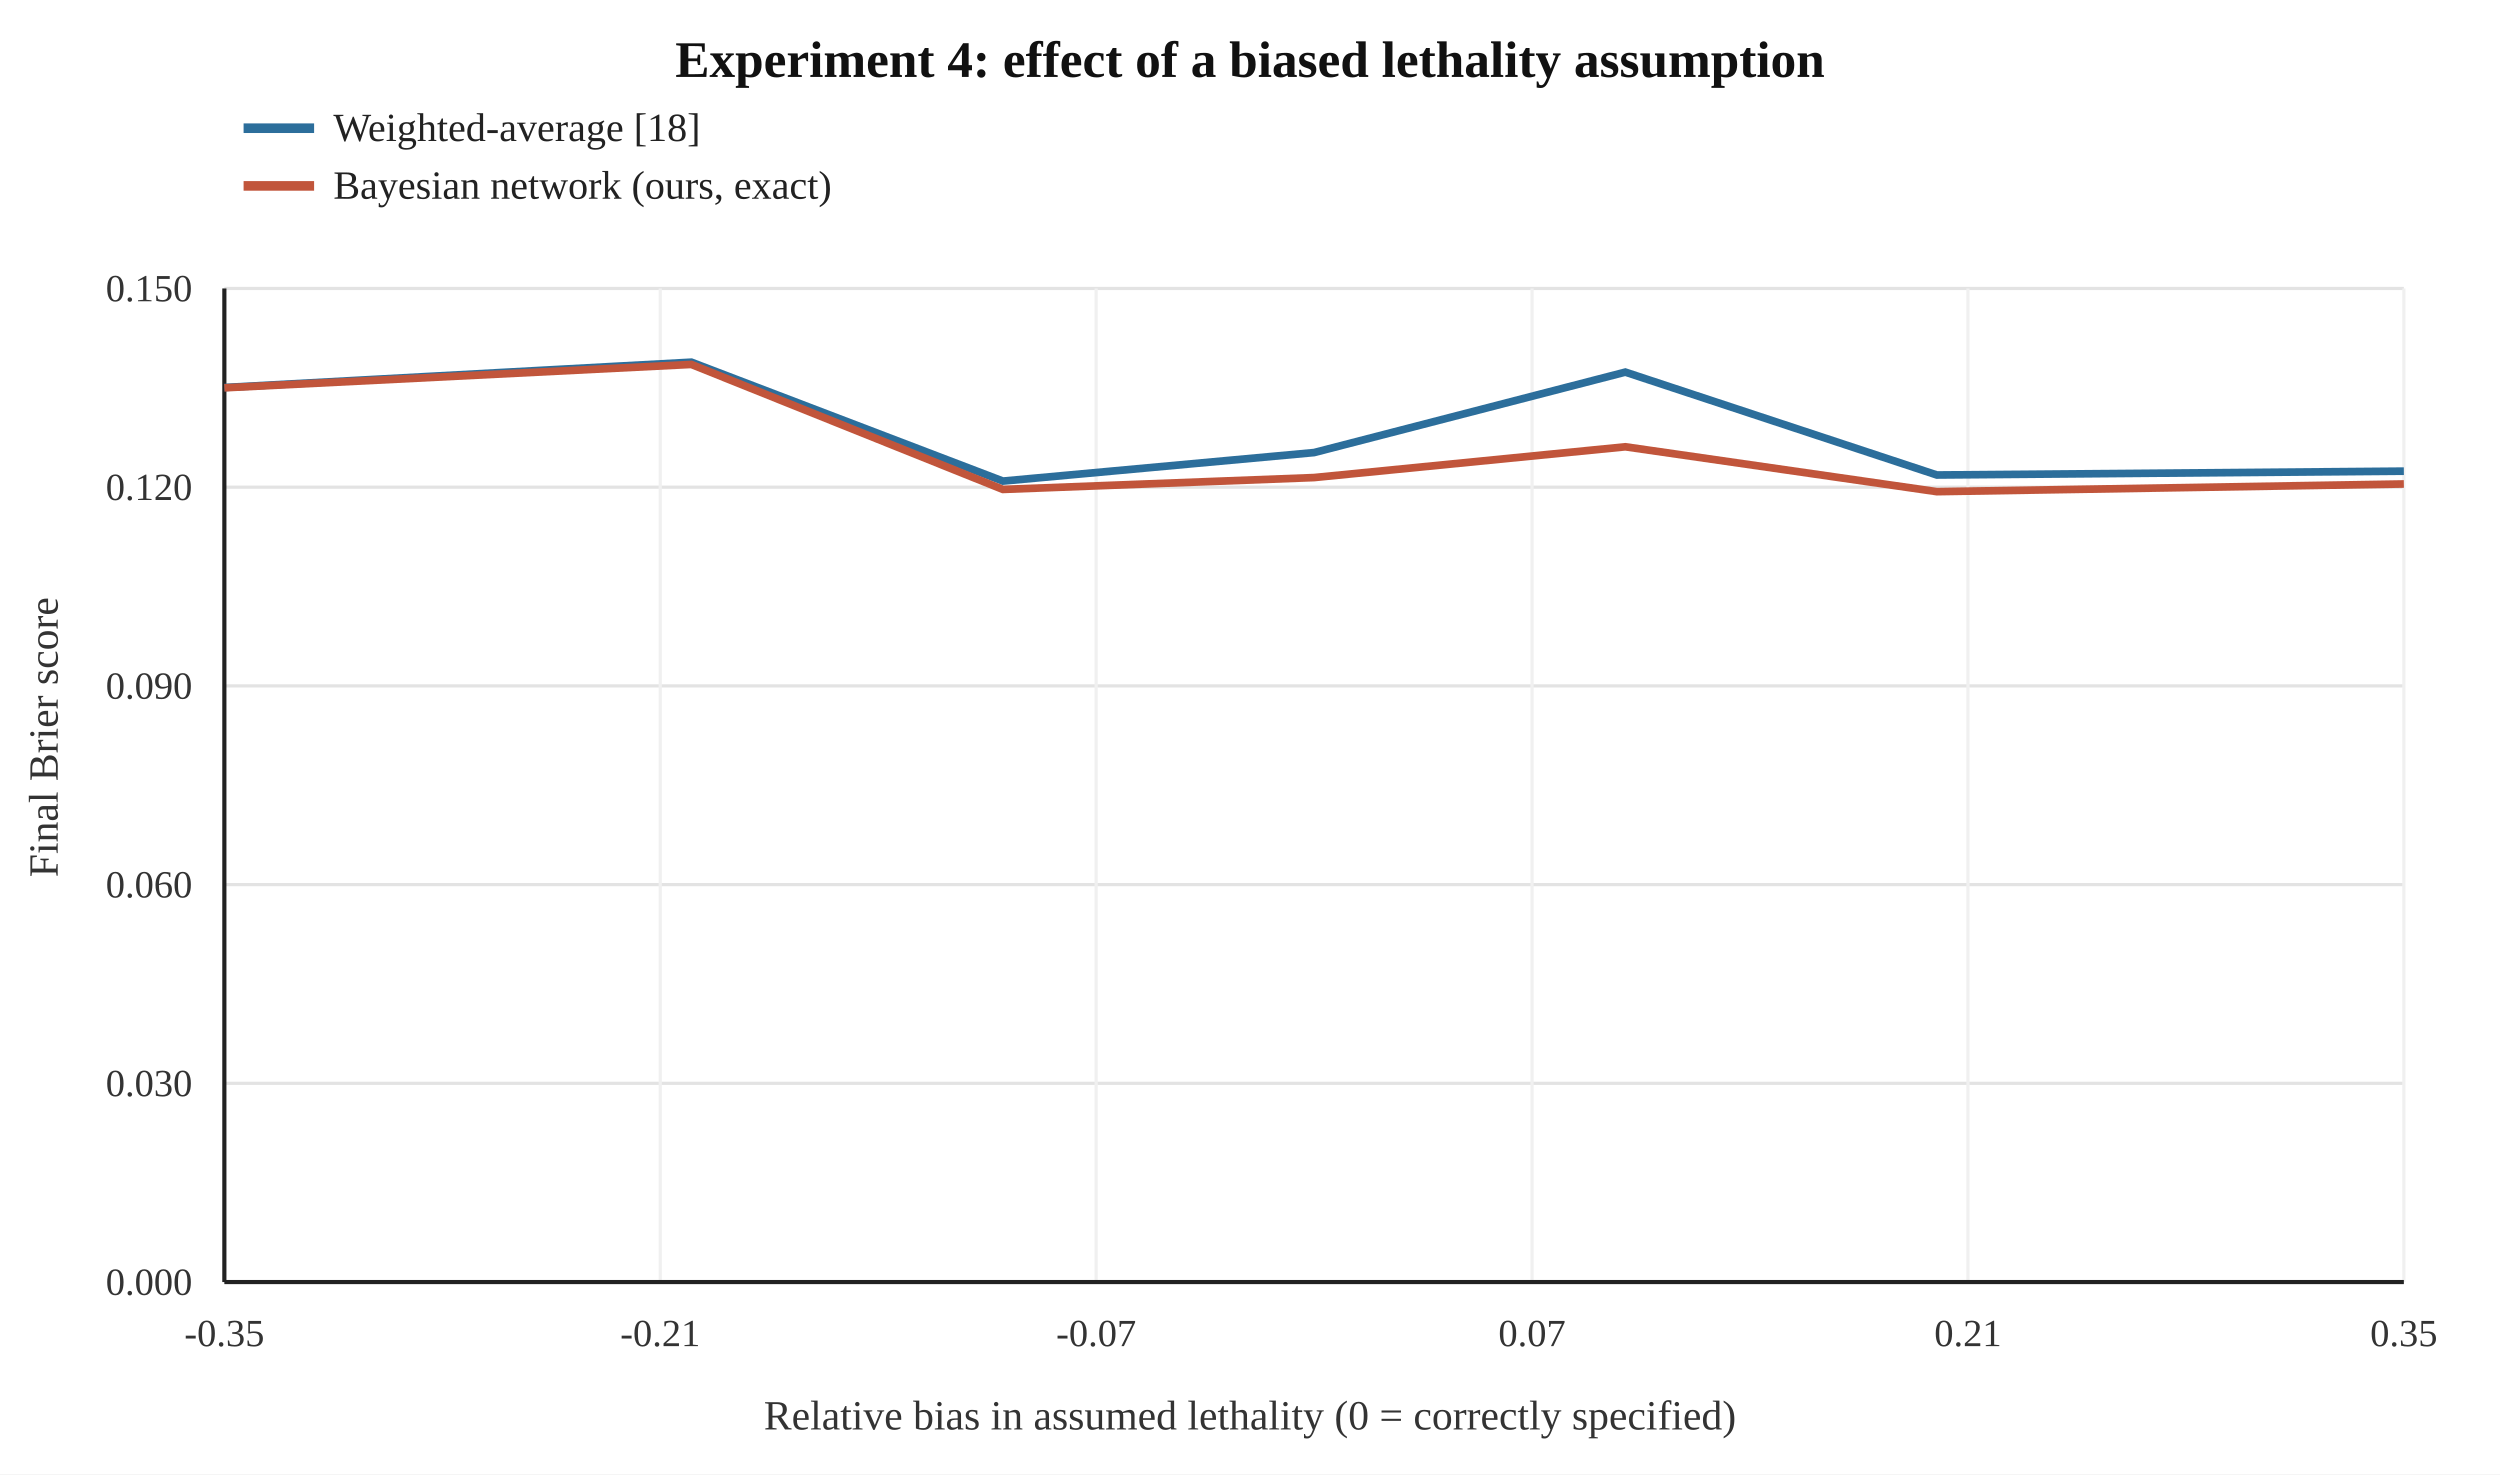
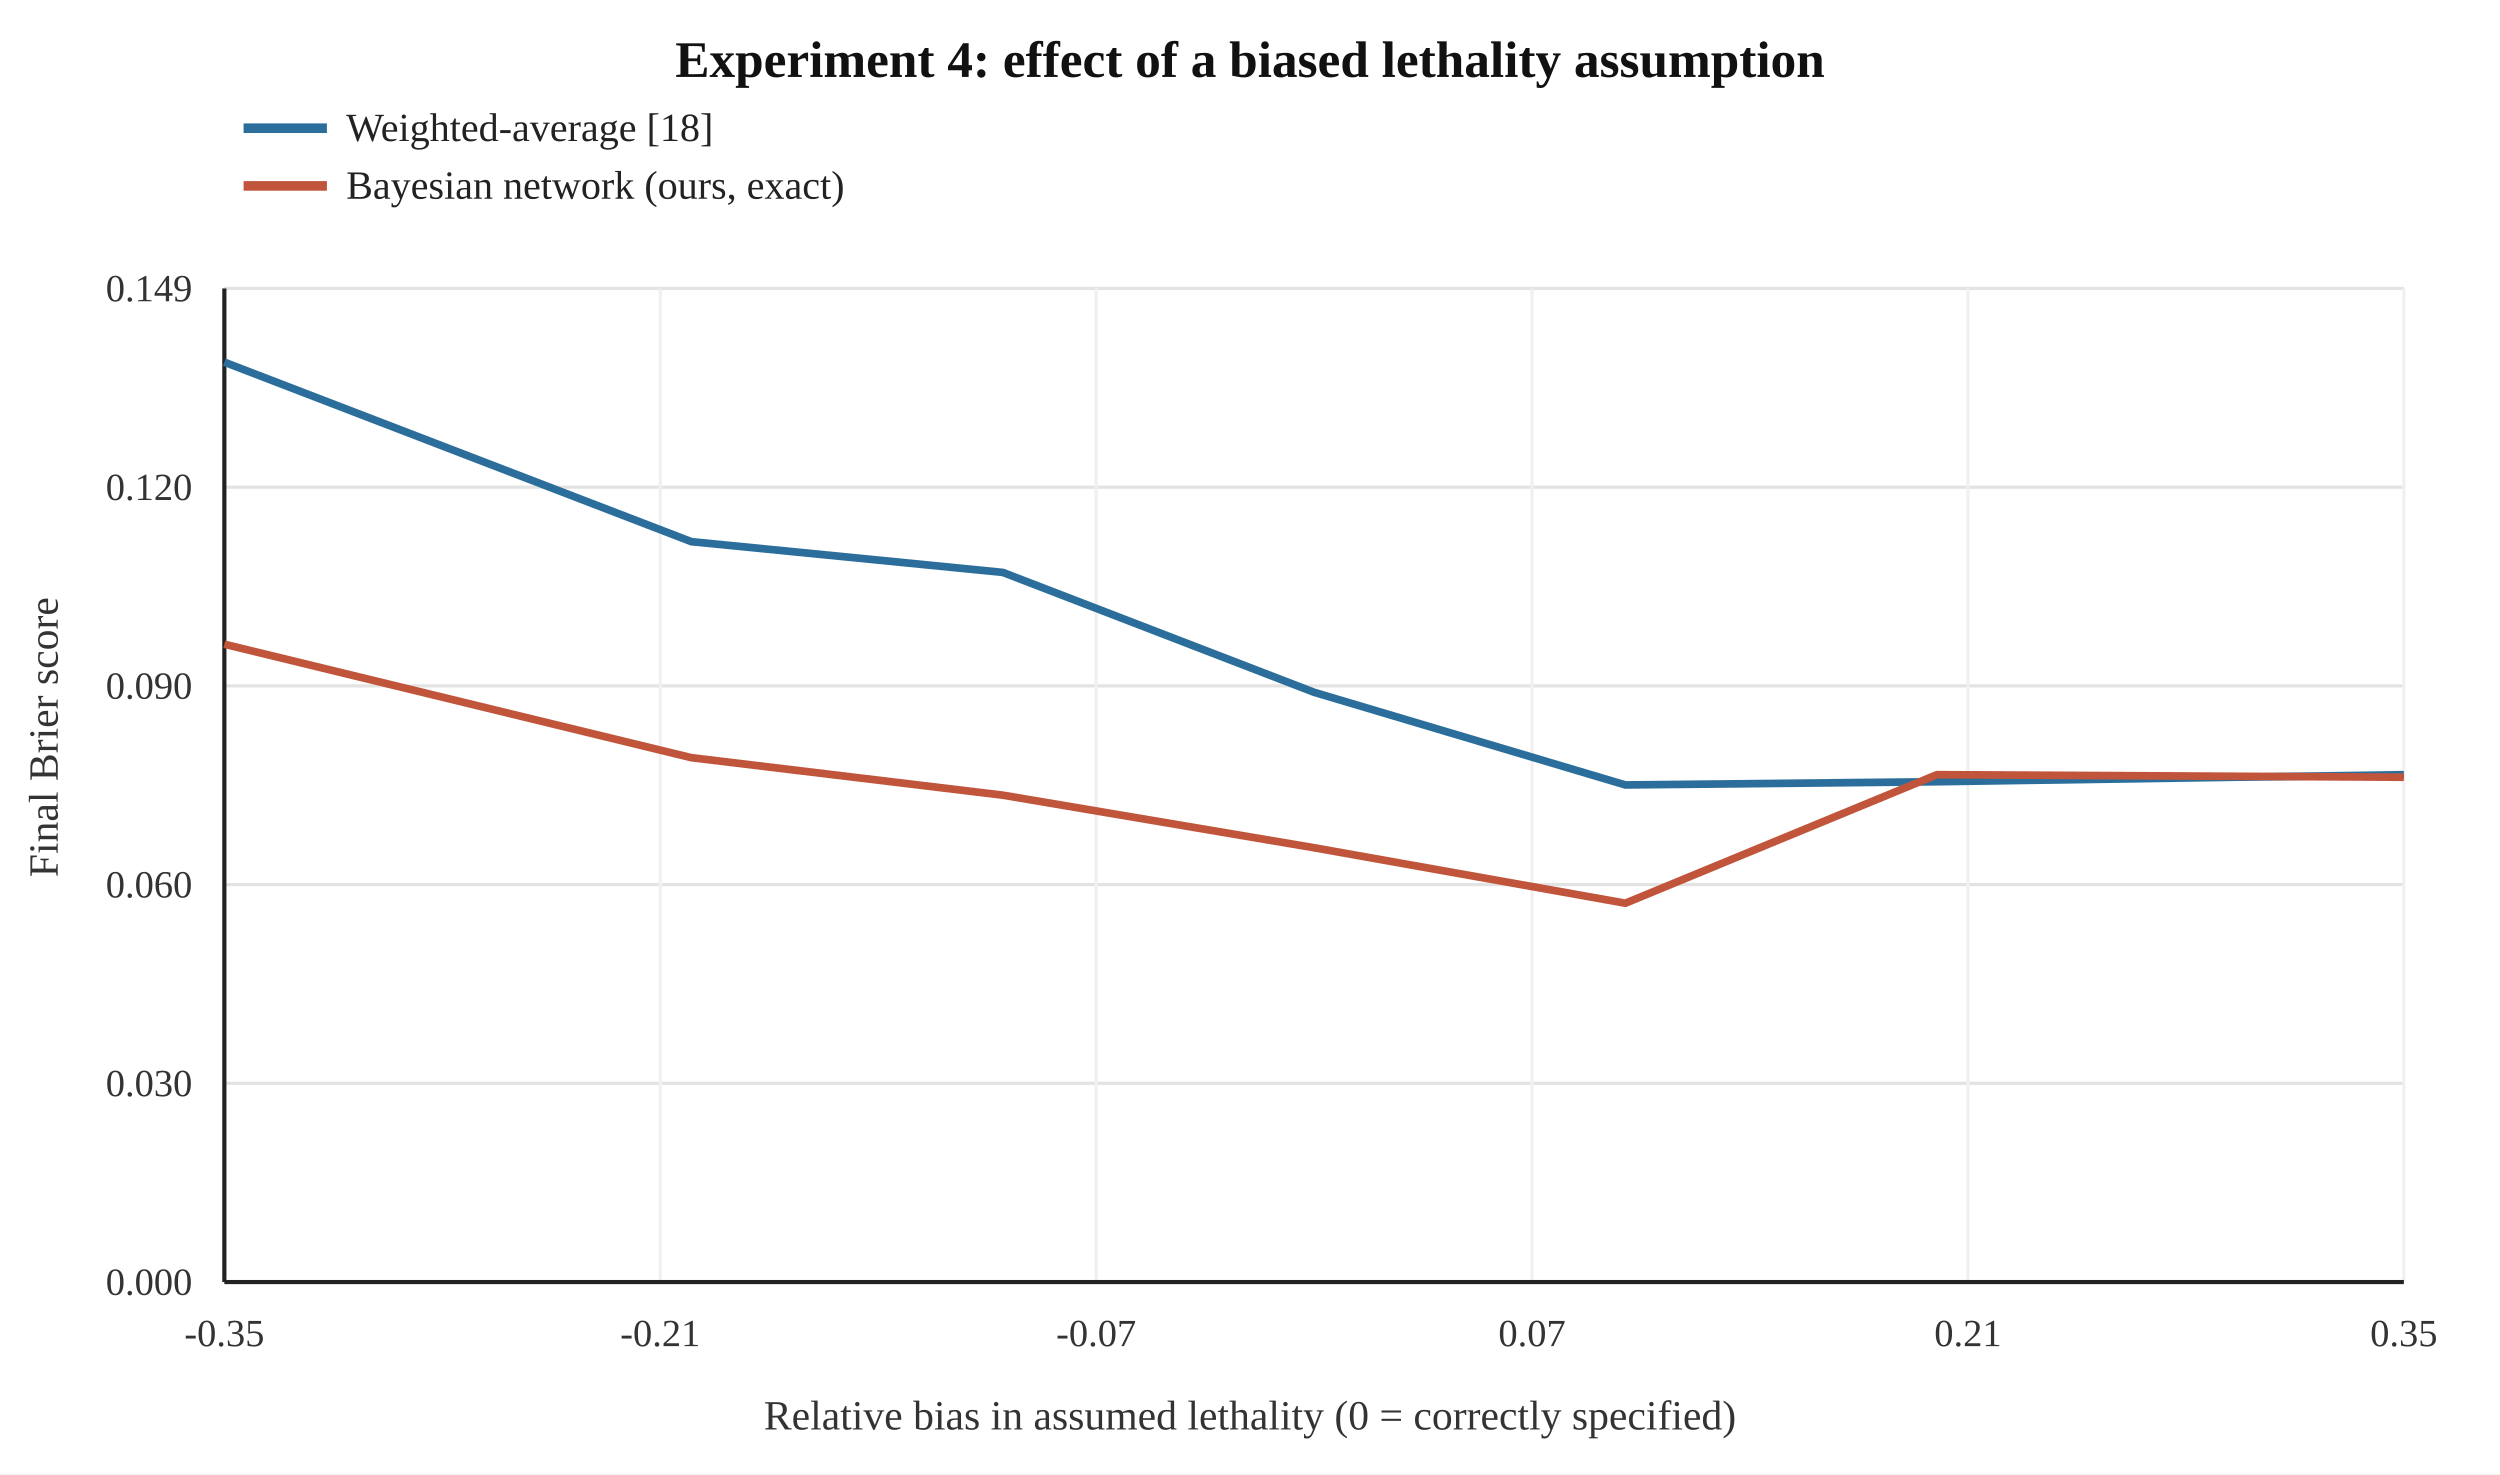
<svg xmlns="http://www.w3.org/2000/svg" width="780" height="460" viewBox="0 0 780 460" font-family="Georgia, 'Times New Roman', serif">
  <rect x="0" y="0" width="780" height="460" fill="#ffffff" />
  <line x1="70" y1="400.0" x2="750" y2="400.0" stroke="#e3e3e3" stroke-width="1" />
  <text x="60" y="404.0" font-size="12" fill="#333" text-anchor="end">0.000</text>
  <line x1="70" y1="338.0" x2="750" y2="338.0" stroke="#e3e3e3" stroke-width="1" />
  <text x="60" y="342.0" font-size="12" fill="#333" text-anchor="end">0.030</text>
  <line x1="70" y1="276.0" x2="750" y2="276.0" stroke="#e3e3e3" stroke-width="1" />
  <text x="60" y="280.0" font-size="12" fill="#333" text-anchor="end">0.060</text>
  <line x1="70" y1="214.0" x2="750" y2="214.0" stroke="#e3e3e3" stroke-width="1" />
  <text x="60" y="218.0" font-size="12" fill="#333" text-anchor="end">0.090</text>
  <line x1="70" y1="152.0" x2="750" y2="152.0" stroke="#e3e3e3" stroke-width="1" />
  <text x="60" y="156.0" font-size="12" fill="#333" text-anchor="end">0.120</text>
  <line x1="70" y1="90.0" x2="750" y2="90.0" stroke="#e3e3e3" stroke-width="1" />
-   <text x="60" y="94.0" font-size="12" fill="#333" text-anchor="end">0.150</text>
+   <text x="60" y="94.0" font-size="12" fill="#333" text-anchor="end">0.149</text>
  <line x1="70.0" y1="90" x2="70.0" y2="400" stroke="#f0f0f0" stroke-width="1" />
  <text x="70.0" y="420" font-size="12" fill="#333" text-anchor="middle">-0.35</text>
  <line x1="206.0" y1="90" x2="206.0" y2="400" stroke="#f0f0f0" stroke-width="1" />
  <text x="206.0" y="420" font-size="12" fill="#333" text-anchor="middle">-0.21</text>
  <line x1="342.0" y1="90" x2="342.0" y2="400" stroke="#f0f0f0" stroke-width="1" />
  <text x="342.0" y="420" font-size="12" fill="#333" text-anchor="middle">-0.07</text>
  <line x1="478.0" y1="90" x2="478.0" y2="400" stroke="#f0f0f0" stroke-width="1" />
  <text x="478.0" y="420" font-size="12" fill="#333" text-anchor="middle">0.07</text>
  <line x1="614.0" y1="90" x2="614.0" y2="400" stroke="#f0f0f0" stroke-width="1" />
  <text x="614.0" y="420" font-size="12" fill="#333" text-anchor="middle">0.21</text>
  <line x1="750.0" y1="90" x2="750.0" y2="400" stroke="#f0f0f0" stroke-width="1" />
  <text x="750.0" y="420" font-size="12" fill="#333" text-anchor="middle">0.35</text>
  <line x1="70" y1="90" x2="70" y2="400" stroke="#222" stroke-width="1.3" />
  <line x1="70" y1="400" x2="750" y2="400" stroke="#222" stroke-width="1.3" />
-   <polyline points="70.0,120.9 215.7,113.0 312.9,150.1 410.0,141.2 507.1,116.1 604.3,148.2 750.0,147.0" fill="none" stroke="#2C6E9B" stroke-width="2.4" />
-   <polyline points="70.0,121.0 215.7,113.7 312.9,152.7 410.0,149.0 507.1,139.4 604.3,153.4 750.0,151.0" fill="none" stroke="#C1553B" stroke-width="2.4" />
-   <line x1="76" y1="40" x2="98" y2="40" stroke="#2C6E9B" stroke-width="3" />
-   <text x="104" y="44" font-size="12.5" fill="#222">Weighted-average [18]</text>
-   <line x1="76" y1="58" x2="98" y2="58" stroke="#C1553B" stroke-width="3" />
-   <text x="104" y="62" font-size="12.5" fill="#222">Bayesian network (ours, exact)</text>
+   <polyline points="70.0,113.0 215.7,169.0 312.9,178.6 410.0,216.0 507.1,244.9 604.3,243.9 750.0,241.7" fill="none" stroke="#2C6E9B" stroke-width="2.4" />
+   <polyline points="70.0,201.0 215.7,236.4 312.9,248.1 410.0,264.5 507.1,281.8 604.3,241.7 750.0,242.5" fill="none" stroke="#C1553B" stroke-width="2.4" />
+   <line x1="76" y1="40" x2="102" y2="40" stroke="#2C6E9B" stroke-width="3" />
+   <text x="108" y="44" font-size="12.5" fill="#222">Weighted-average [18]</text>
+   <line x1="76" y1="58" x2="102" y2="58" stroke="#C1553B" stroke-width="3" />
+   <text x="108" y="62" font-size="12.5" fill="#222">Bayesian network (ours, exact)</text>
  <text x="390.0" y="24" font-size="16" fill="#111" text-anchor="middle" font-weight="bold">Experiment 4: effect of a biased lethality assumption</text>
  <text x="390.0" y="446" font-size="13" fill="#333" text-anchor="middle">Relative bias in assumed lethality (0 = correctly specified)</text>
  <text x="18" y="230.0" font-size="13" fill="#333" text-anchor="middle" transform="rotate(-90 18 230.0)">Final Brier score</text>
</svg>
